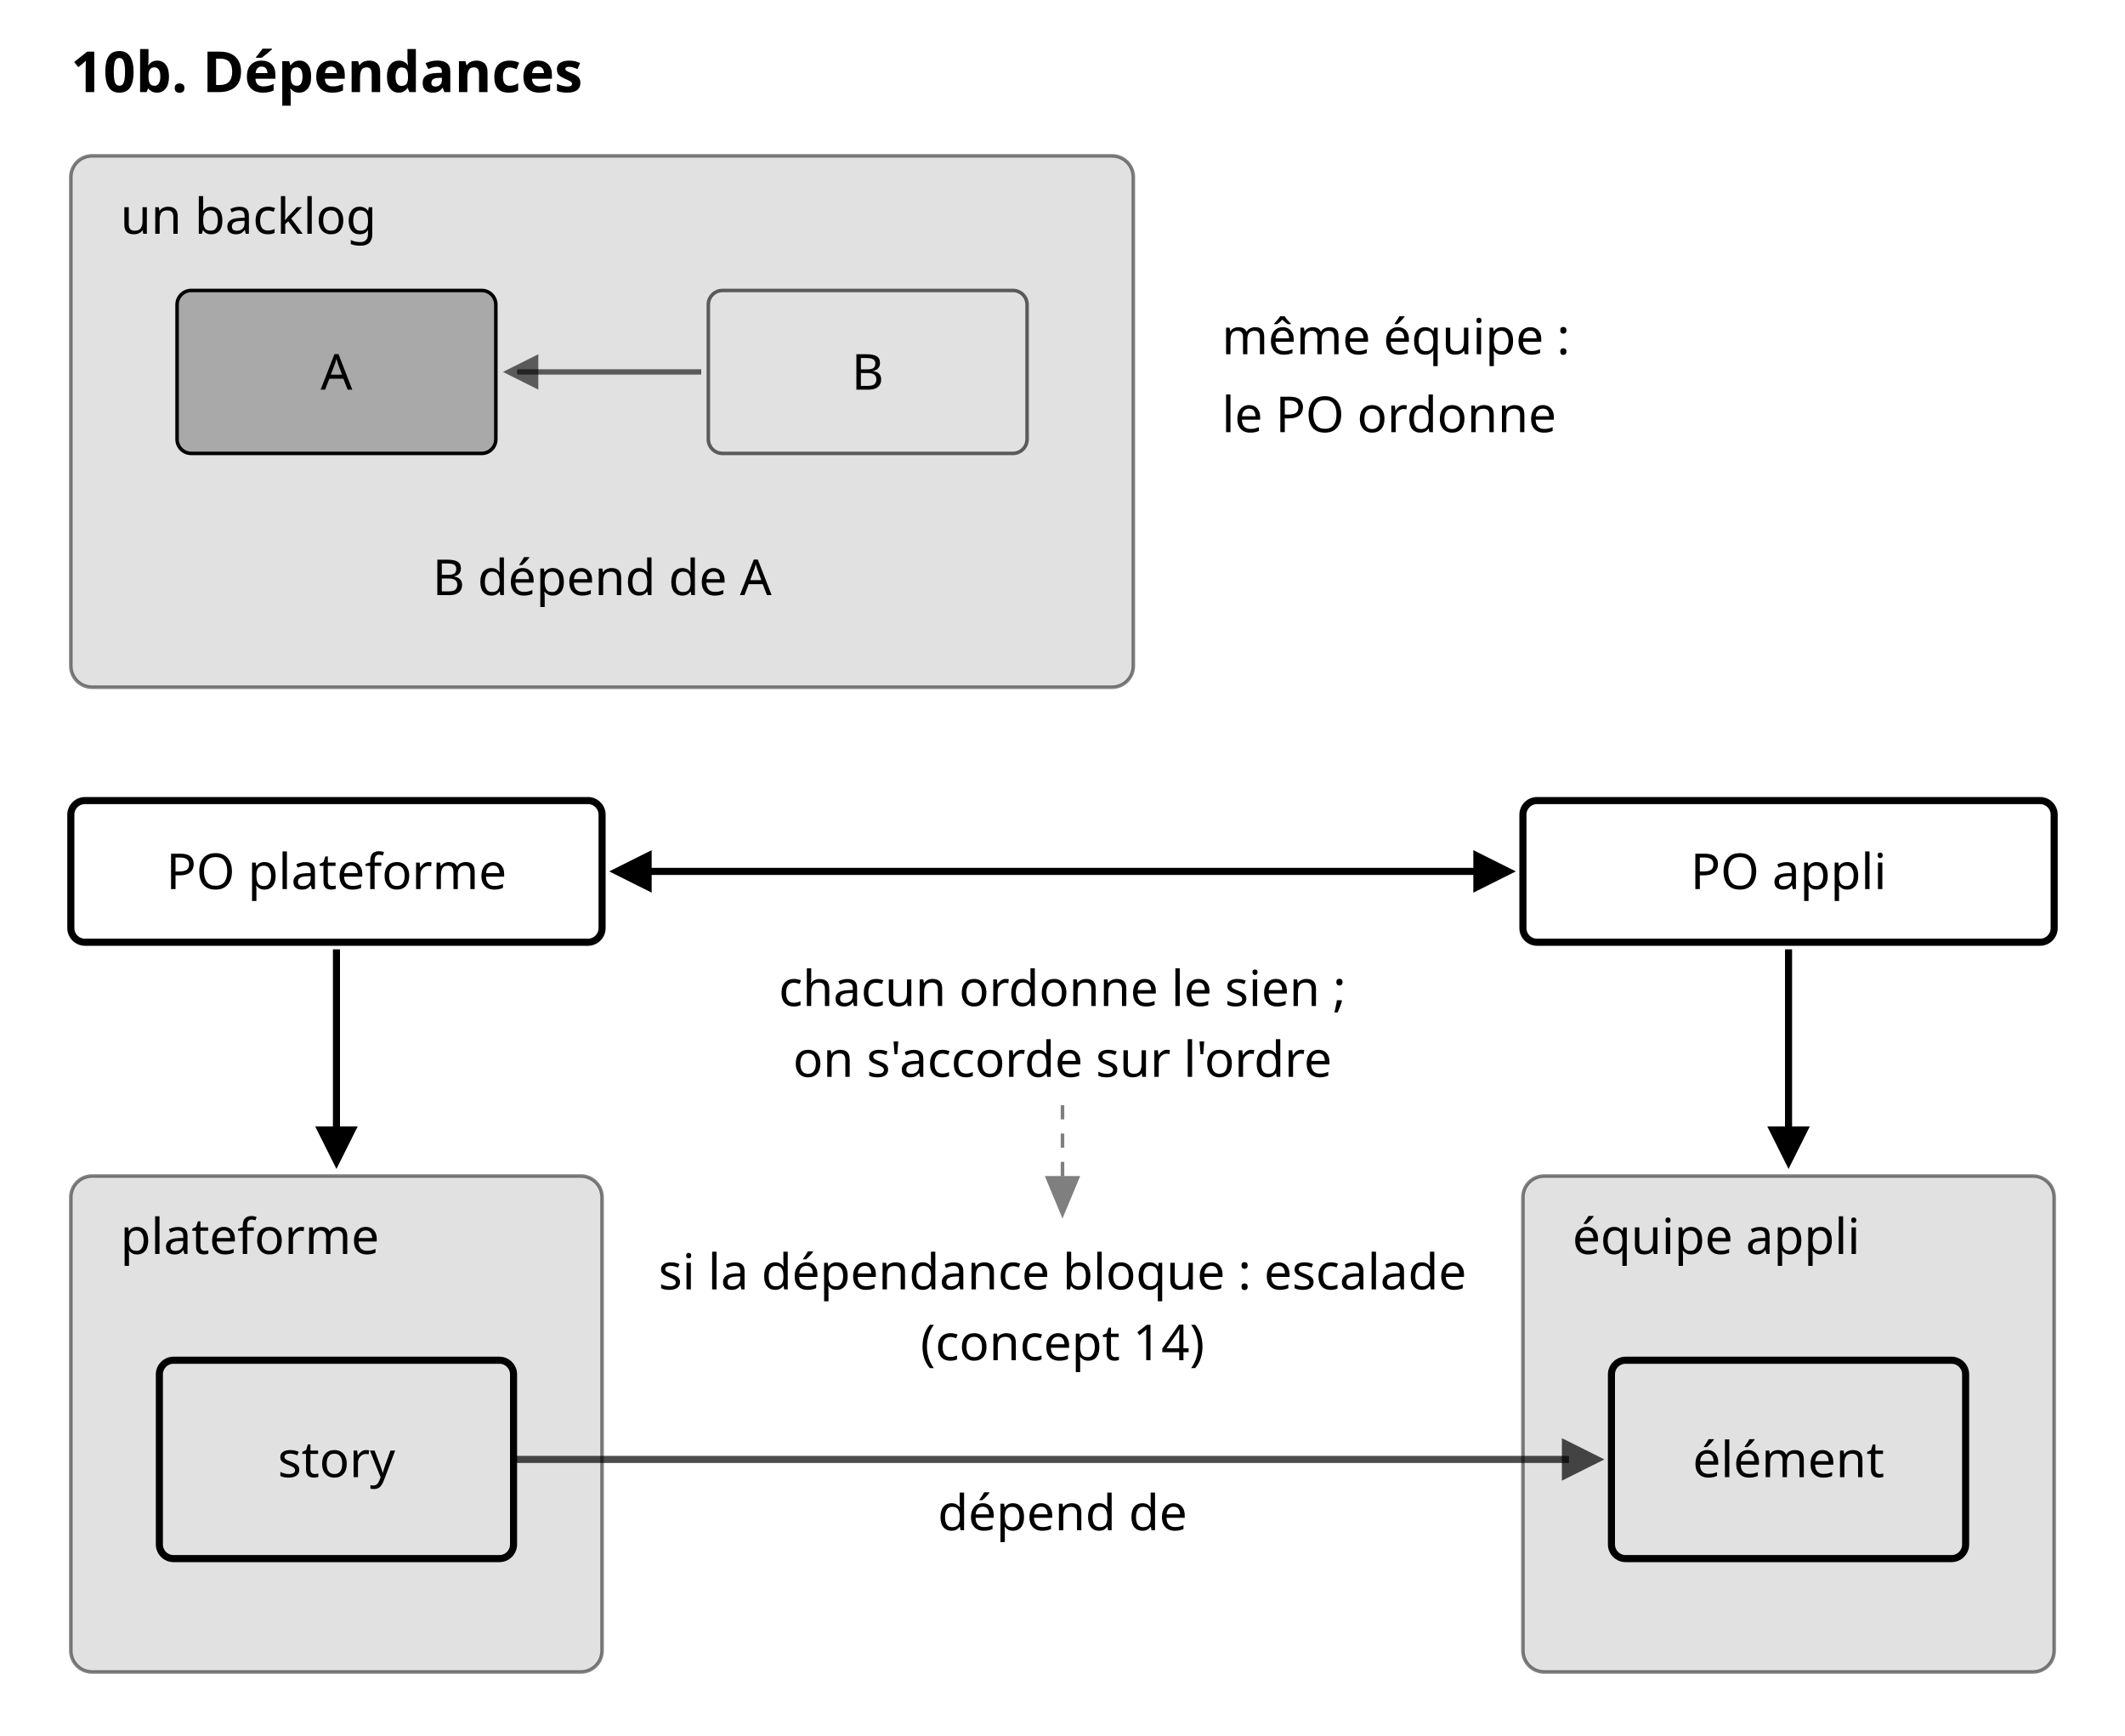
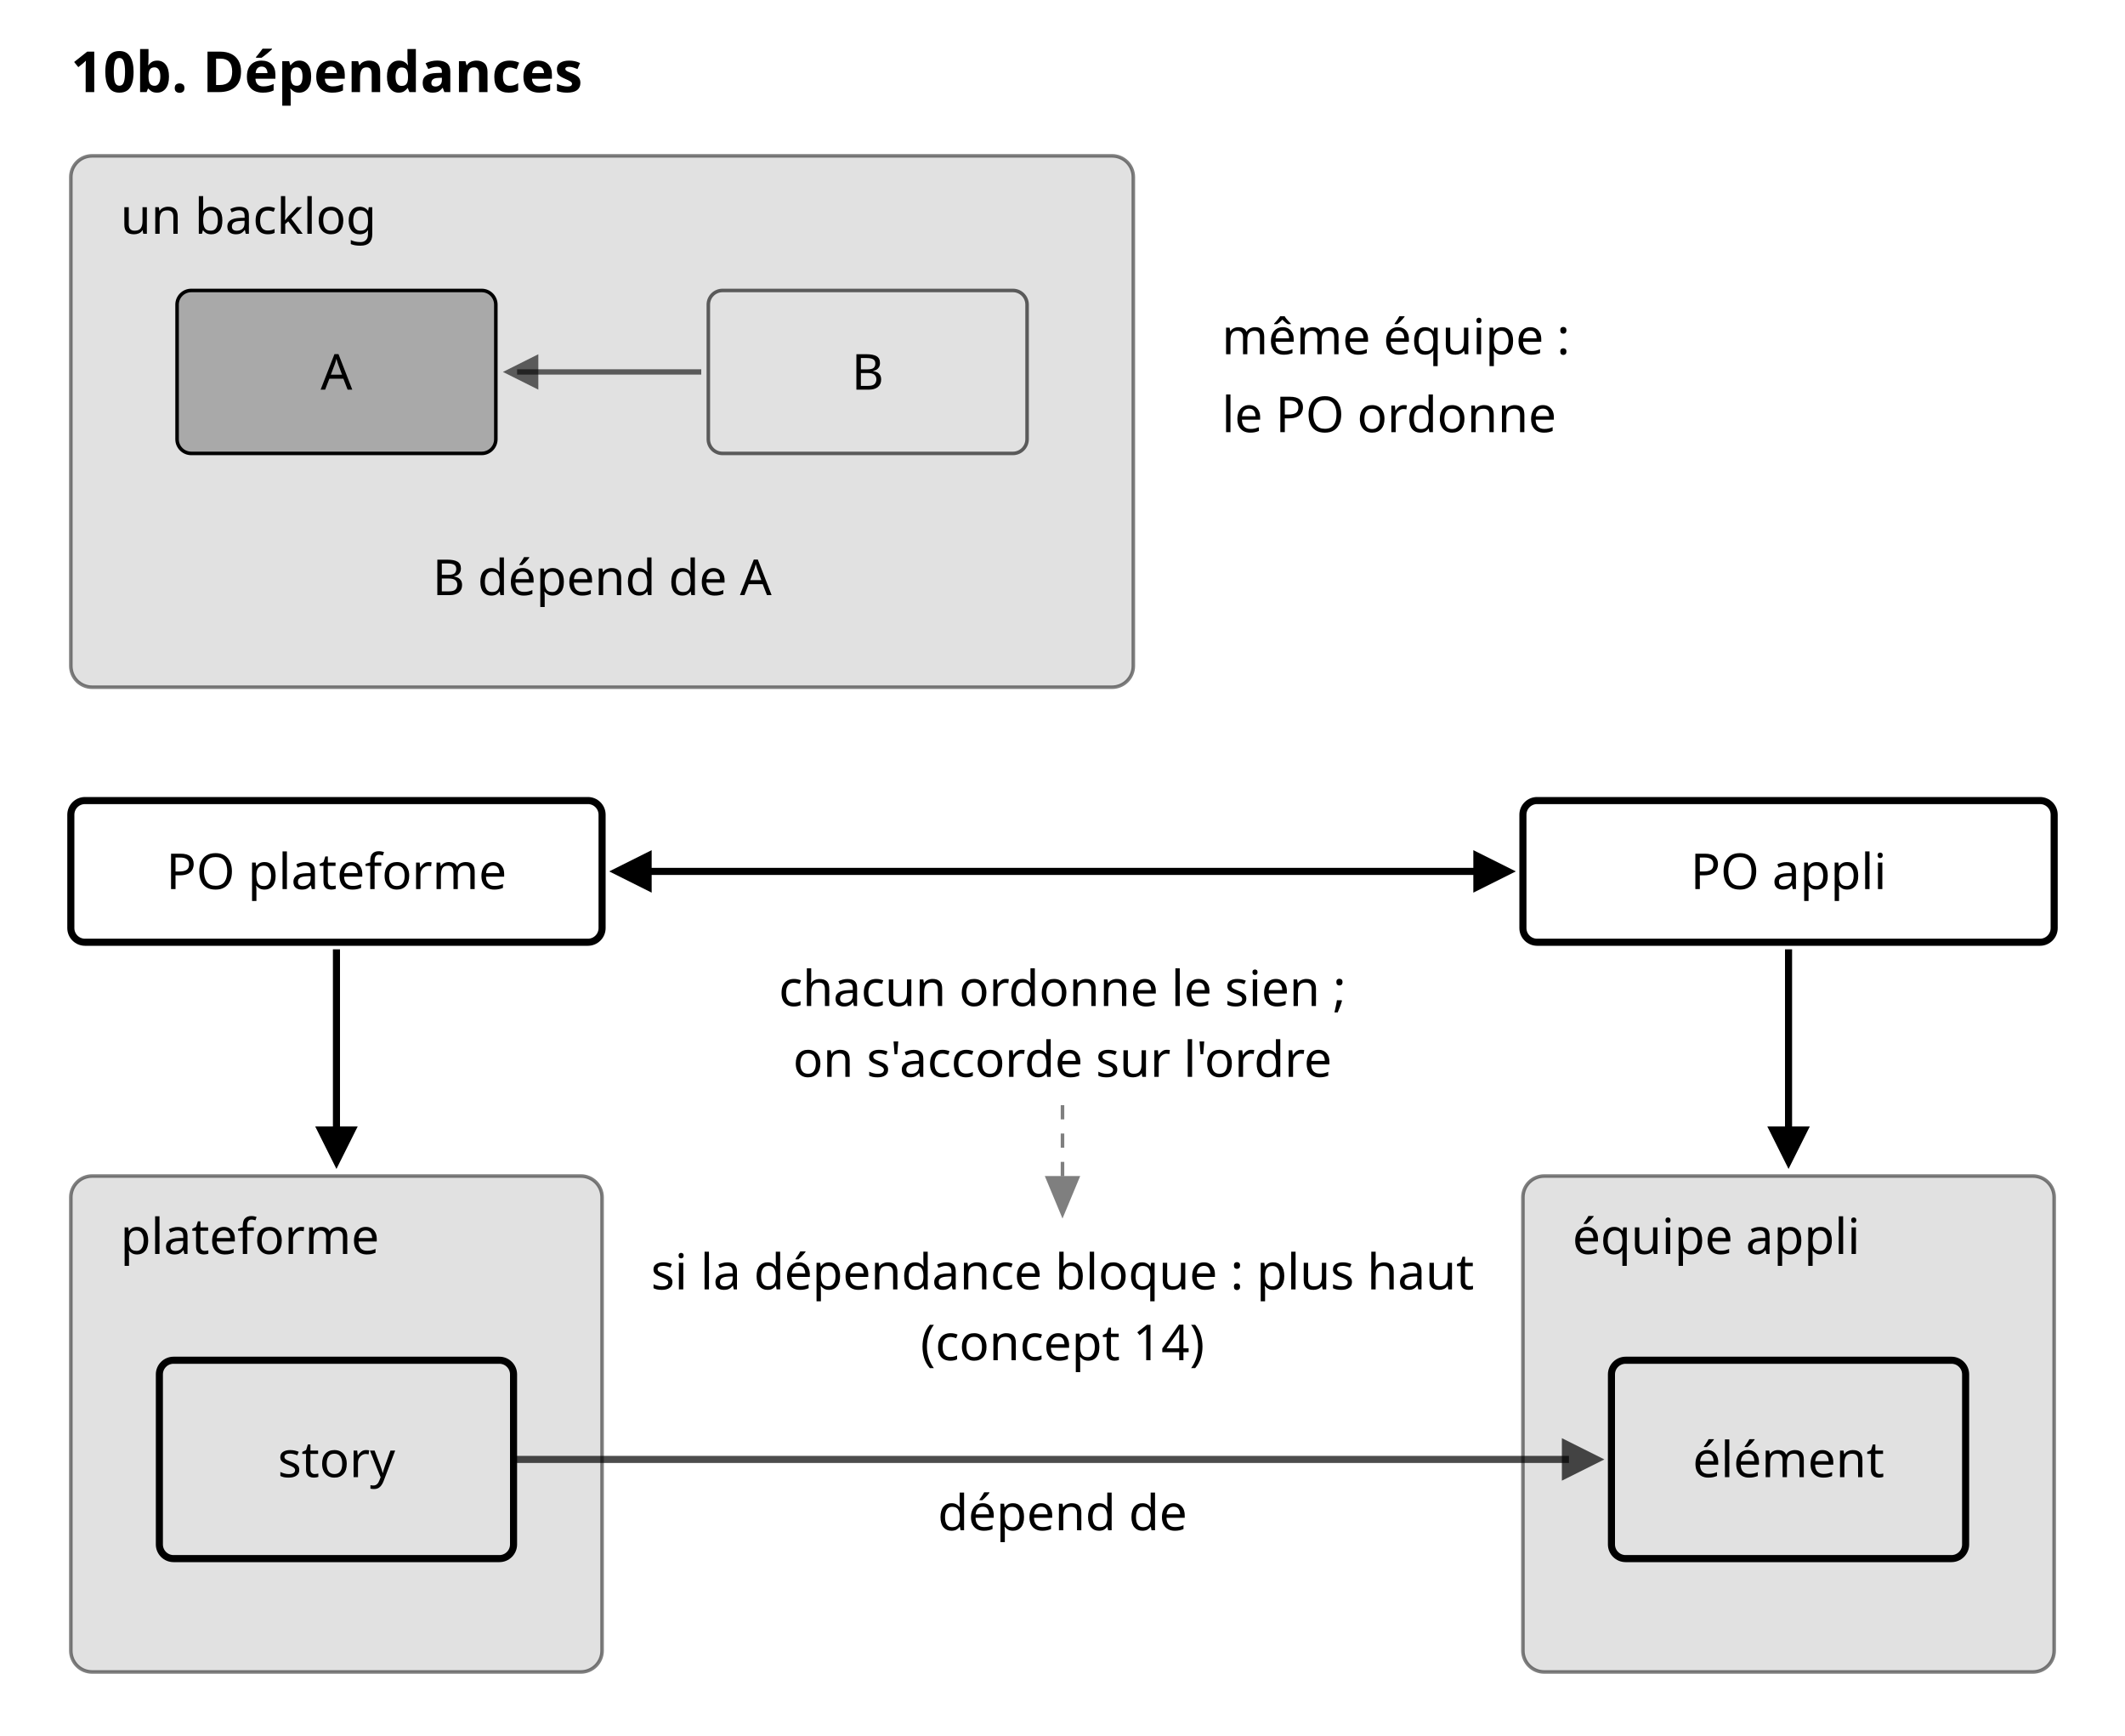
<svg xmlns="http://www.w3.org/2000/svg" viewBox="0 0 600 490" fill="currentColor" role="img" aria-labelledby="dependances-titre dependances-desc" font-family="system-ui, sans-serif" font-size="14">
  <g id="10b1-intitule-dependances">
    <text class="muted" x="20" y="26" font-size="16" font-weight="bold">10b. Dépendances</text>
  </g>
  <g id="10b1-backlog-equipe">
    <rect class="muted" x="20" y="44" width="300" height="150" rx="6" fill-opacity="0.12" stroke="currentColor" stroke-opacity="0.5" />
    <text class="muted" x="34" y="66">un backlog</text>
  </g>
  <g id="10b1-element-a">
    <rect class="secondary" x="50" y="82" width="90" height="46" rx="4" fill-opacity="0.25" stroke="currentColor" />
    <text class="muted" x="95" y="110" text-anchor="middle">A</text>
  </g>
  <g id="10b1-element-b">
    <rect class="secondary" x="200" y="82" width="90" height="46" rx="4" fill="none" stroke="currentColor" stroke-opacity="0.6" />
    <text class="muted" x="245" y="110" text-anchor="middle">B</text>
  </g>
  <g id="10b1-mention-dependance">
    <line class="muted" x1="198" y1="105" x2="146" y2="105" stroke="currentColor" stroke-opacity="0.6" stroke-width="1.5" />
    <path class="muted" d="M142 105 L152 100 L152 110 Z" fill="currentColor" fill-opacity="0.6" />
    <text class="muted" x="170" y="168" text-anchor="middle">B dépend de A</text>
  </g>
  <g id="10b1-note-po-ordonne">
    <text class="muted" x="345" y="100">même équipe :</text>
    <text class="muted" x="345" y="122">le PO ordonne</text>
  </g>
  <g id="10b2-po-plateforme">
    <rect class="primary" x="20" y="226" width="150" height="40" rx="4" fill="none" stroke="currentColor" stroke-width="2" />
    <text class="primary" x="95" y="251" text-anchor="middle">PO plateforme</text>
  </g>
  <g id="10b2-po-appli">
    <rect class="primary" x="430" y="226" width="150" height="40" rx="4" fill="none" stroke="currentColor" stroke-width="2" />
    <text class="primary" x="505" y="251" text-anchor="middle">PO appli</text>
  </g>
  <g id="10b2-accord-po">
    <line class="primary" x1="182" y1="246" x2="418" y2="246" stroke="currentColor" stroke-width="2" />
    <path class="primary" d="M172 246 L184 240 L184 252 Z" fill="currentColor" />
    <path class="primary" d="M428 246 L416 240 L416 252 Z" fill="currentColor" />
    <text class="primary" x="300" y="284" text-anchor="middle">chacun ordonne le sien ;</text>
    <text class="primary" x="300" y="304" text-anchor="middle">on s'accorde sur l'ordre</text>
  </g>
  <g id="10b2-ordre-plateforme">
    <line class="primary" x1="95" y1="268" x2="95" y2="320" stroke="currentColor" stroke-width="2" />
    <path class="primary" d="M95 330 L89 318 L101 318 Z" fill="currentColor" />
  </g>
  <g id="10b2-ordre-appli">
    <line class="primary" x1="505" y1="268" x2="505" y2="320" stroke="currentColor" stroke-width="2" />
    <path class="primary" d="M505 330 L499 318 L511 318 Z" fill="currentColor" />
  </g>
  <g id="10b2-backlog-plateforme">
    <rect class="muted" x="20" y="332" width="150" height="140" rx="6" fill-opacity="0.12" stroke="currentColor" stroke-opacity="0.5" />
    <text class="muted" x="34" y="354">plateforme</text>
  </g>
  <g id="10b2-backlog-appli">
    <rect class="muted" x="430" y="332" width="150" height="140" rx="6" fill-opacity="0.12" stroke="currentColor" stroke-opacity="0.5" />
    <text class="muted" x="444" y="354">équipe appli</text>
  </g>
  <g id="10b2-story-plateforme">
    <rect class="primary" x="45" y="384" width="100" height="56" rx="4" fill="none" stroke="currentColor" stroke-width="2" />
    <text class="primary" x="95" y="417" text-anchor="middle">story</text>
  </g>
  <g id="10b2-element-appli">
    <rect class="primary" x="455" y="384" width="100" height="56" rx="4" fill="none" stroke="currentColor" stroke-width="2" />
    <text class="primary" x="505" y="417" text-anchor="middle">élément</text>
  </g>
  <g id="10b2-lien-dependance">
    <line class="primary" x1="145" y1="412" x2="443" y2="412" stroke="currentColor" stroke-opacity="0.7" stroke-width="2" />
    <path class="primary" d="M453 412 L441 406 L441 418 Z" fill="currentColor" fill-opacity="0.7" />
    <text class="primary" x="300" y="432" text-anchor="middle">dépend de</text>
  </g>
  <g id="10b2-escalade">
    <line class="muted" x1="300" y1="312" x2="300" y2="334" stroke="currentColor" stroke-opacity="0.5" stroke-dasharray="4 4" />
    <path class="muted" d="M300 344 L295 332 L305 332 Z" fill="currentColor" fill-opacity="0.5" />
-     <text class="muted" x="300" y="364" text-anchor="middle">si la dépendance bloque : escalade</text>
+     <text class="muted" x="300" y="364" text-anchor="middle">si la dépendance bloque : plus haut</text>
    <text class="muted" x="300" y="384" text-anchor="middle">(concept 14)</text>
  </g>
</svg>
